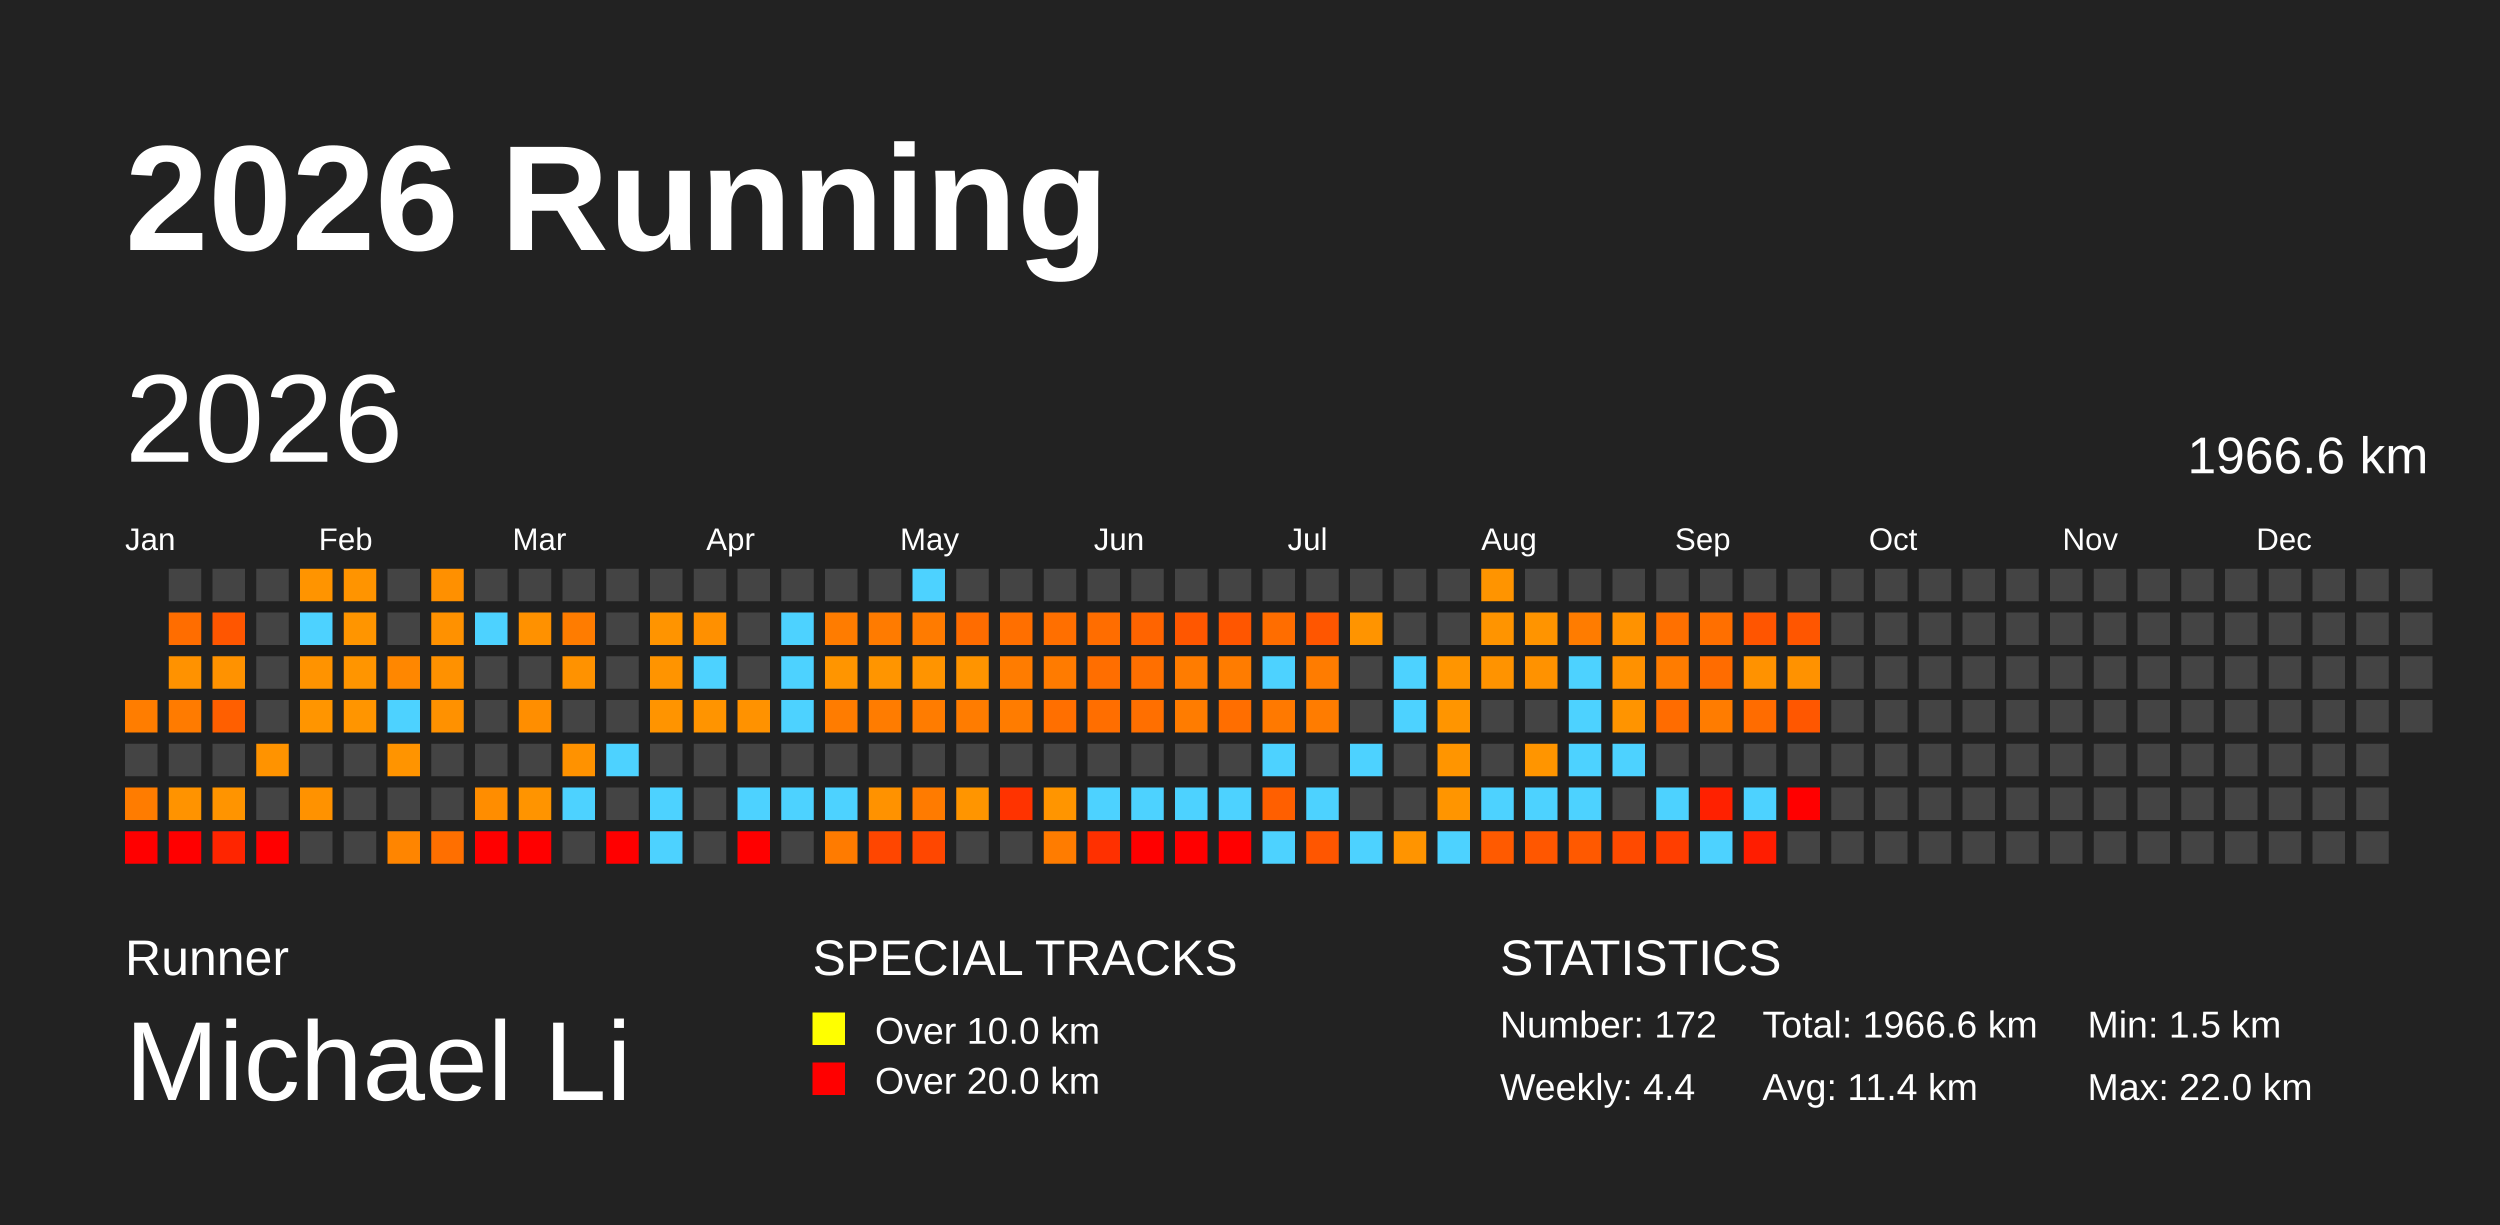
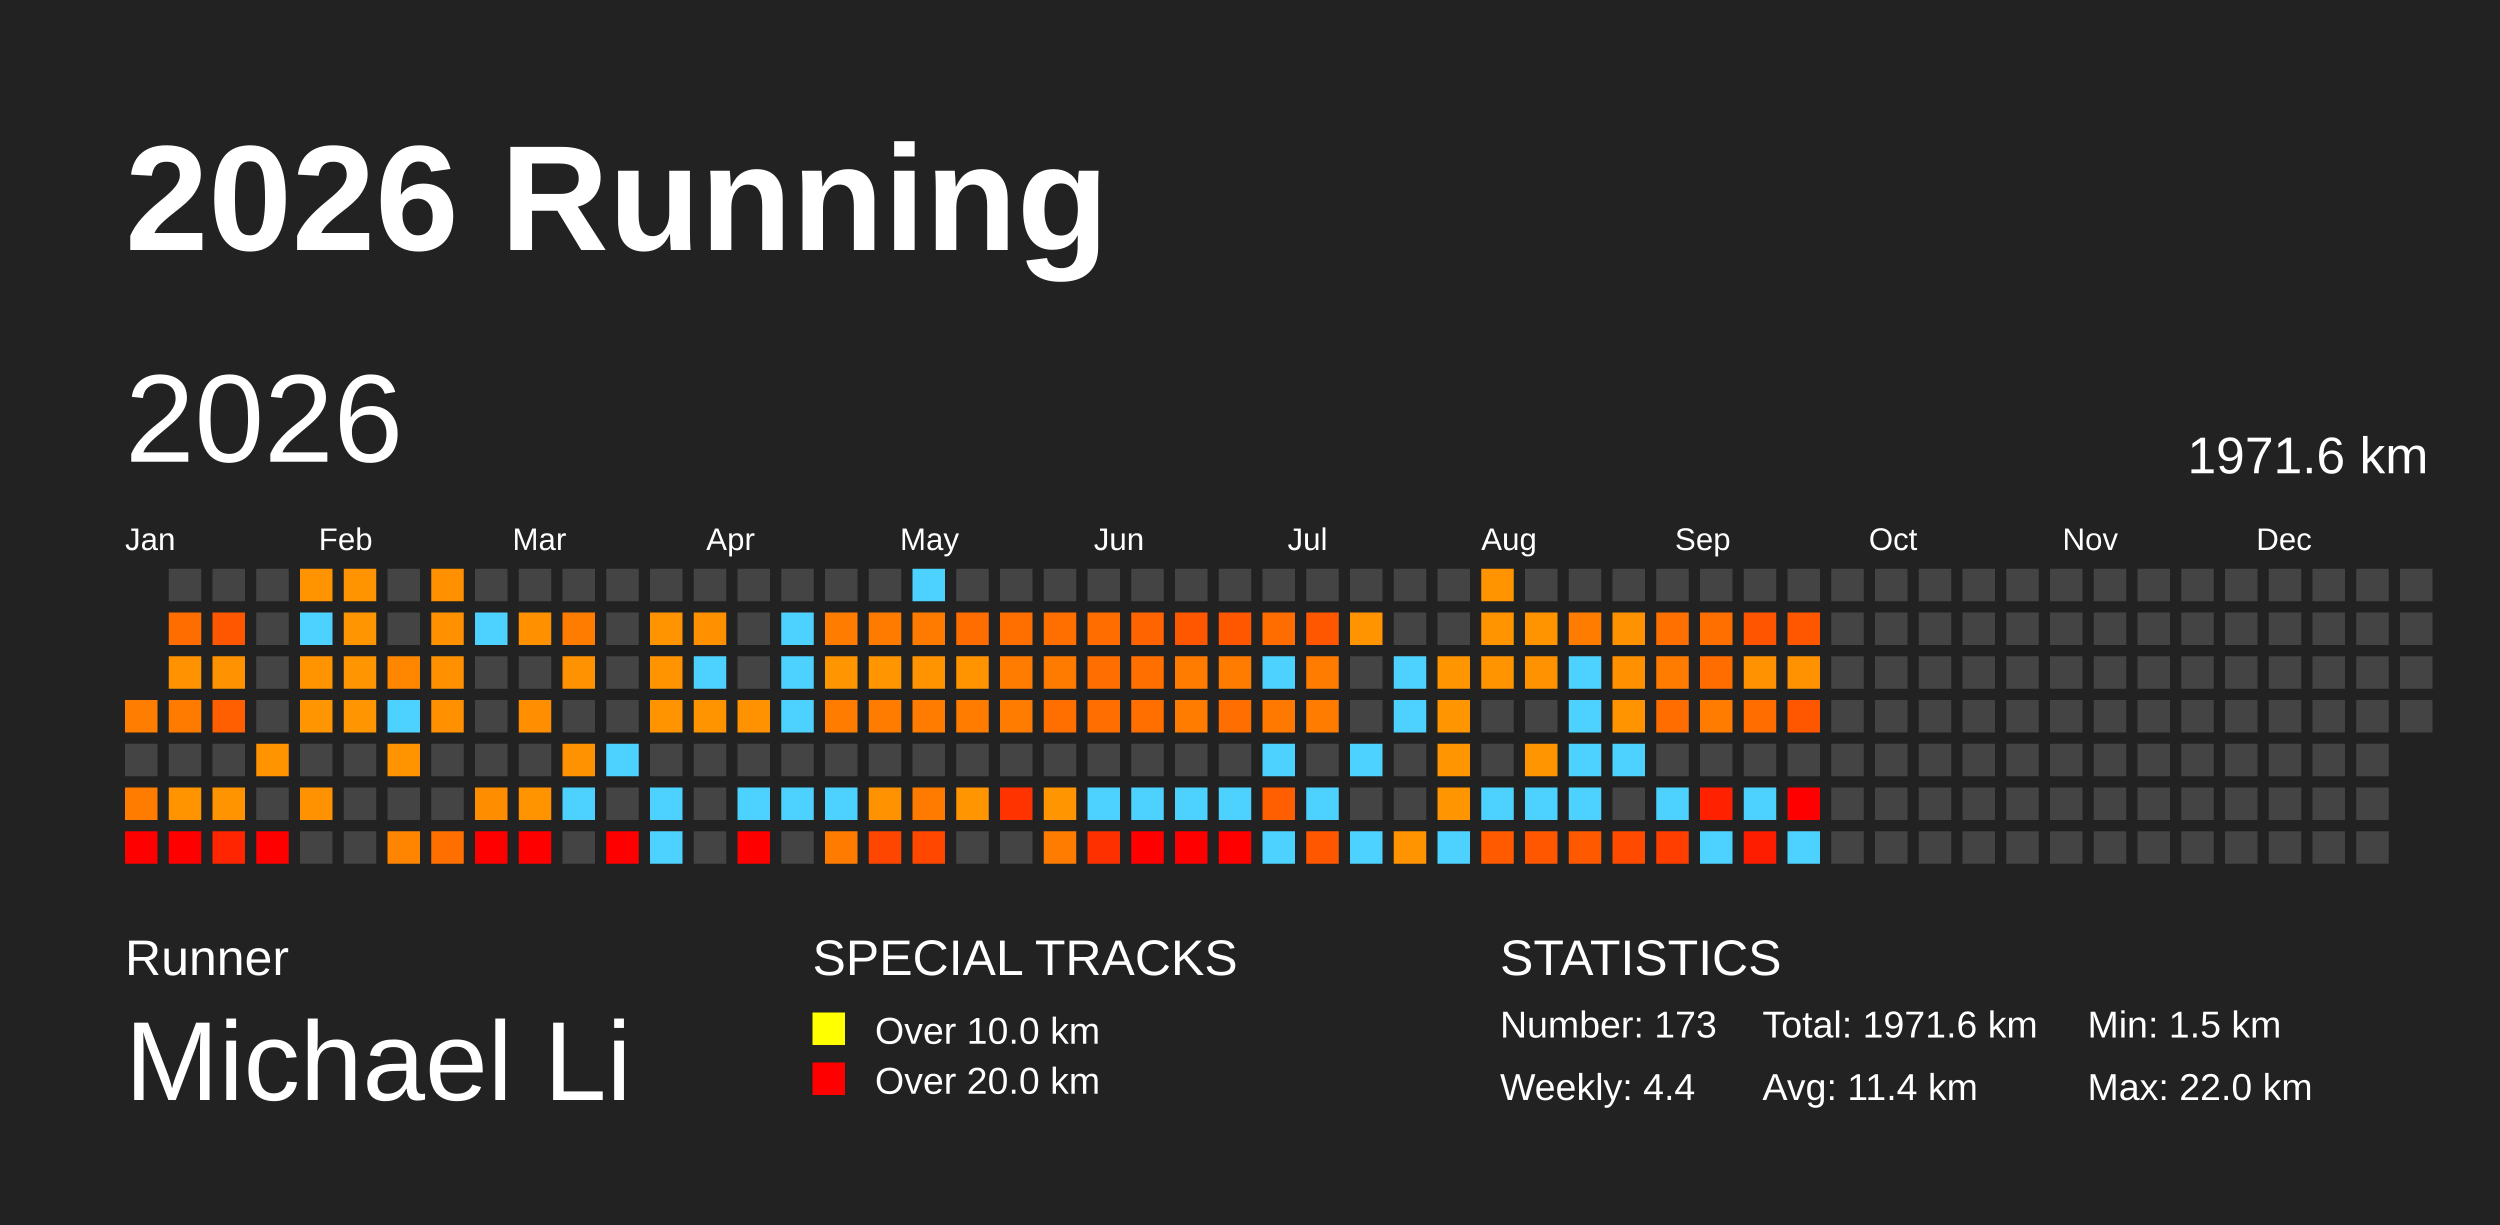
<svg xmlns="http://www.w3.org/2000/svg" baseProfile="full" height="98mm" version="1.1" viewBox="0,0,200,98" width="200mm">
  <defs />
  <rect fill="#222222" height="98" width="200" x="0" y="0" />
  <text fill="#FFFFFF" style="font-size:12px; font-family:Arial; font-weight:bold;" x="10" y="20">2026 Running</text>
  <text fill="#FFFFFF" style="font-size:4px; font-family:Arial" x="10" y="78">Runner</text>
  <text fill="#FFFFFF" style="font-size:9px; font-family:Arial" x="10" y="88">Michael Li</text>
  <text fill="#FFFFFF" style="font-size:4px; font-family:Arial" x="65" y="78">SPECIAL TRACKS</text>
  <rect fill="yellow" height="2.6" width="2.6" x="65" y="81" />
  <text fill="#FFFFFF" style="font-size:3px; font-family:Arial" x="70" y="83.5">Over 10.0 km</text>
  <rect fill="red" height="2.6" width="2.6" x="65" y="85" />
  <text fill="#FFFFFF" style="font-size:3px; font-family:Arial" x="70" y="87.5">Over 20.0 km</text>
  <text fill="#FFFFFF" style="font-size:4px; font-family:Arial" x="120" y="78">STATISTICS</text>
-   <text fill="#FFFFFF" style="font-size:3px; font-family:Arial" x="120" y="83">Number: 172</text>
+   <text fill="#FFFFFF" style="font-size:3px; font-family:Arial" x="120" y="83">Number: 173</text>
  <text fill="#FFFFFF" style="font-size:3px; font-family:Arial" x="120" y="88">Weekly: 4.4</text>
-   <text fill="#FFFFFF" style="font-size:3px; font-family:Arial" x="141" y="83">Total: 1966.6 km</text>
+   <text fill="#FFFFFF" style="font-size:3px; font-family:Arial" x="141" y="83">Total: 1971.6 km</text>
  <text fill="#FFFFFF" style="font-size:3px; font-family:Arial" x="141" y="88">Avg: 11.4 km</text>
  <text fill="#FFFFFF" style="font-size:3px; font-family:Arial" x="167" y="83">Min: 1.5 km</text>
  <text fill="#FFFFFF" style="font-size:3px; font-family:Arial" x="167" y="88">Max: 22.0 km</text>
  <text dominant-baseline="hanging" fill="#FFFFFF" style="font-size:10.0px; font-family:Arial;" x="10" y="30">2026</text>
-   <text dominant-baseline="hanging" fill="#FFFFFF" style="font-size:4.125px; font-family:Arial;" x="175" y="35">1966.6 km</text>
+   <text dominant-baseline="hanging" fill="#FFFFFF" style="font-size:4.125px; font-family:Arial;" x="175" y="35">1971.6 km</text>
  <text fill="#FFFFFF" style="font-size:2.5px; font-family:Arial" x="10.0" y="44">Jan</text>
  <text fill="#FFFFFF" style="font-size:2.5px; font-family:Arial" x="25.5" y="44">Feb</text>
  <text fill="#FFFFFF" style="font-size:2.5px; font-family:Arial" x="41.0" y="44">Mar</text>
  <text fill="#FFFFFF" style="font-size:2.5px; font-family:Arial" x="56.5" y="44">Apr</text>
  <text fill="#FFFFFF" style="font-size:2.5px; font-family:Arial" x="72.0" y="44">May</text>
  <text fill="#FFFFFF" style="font-size:2.5px; font-family:Arial" x="87.5" y="44">Jun</text>
  <text fill="#FFFFFF" style="font-size:2.5px; font-family:Arial" x="103.0" y="44">Jul</text>
  <text fill="#FFFFFF" style="font-size:2.5px; font-family:Arial" x="118.5" y="44">Aug</text>
  <text fill="#FFFFFF" style="font-size:2.5px; font-family:Arial" x="134.0" y="44">Sep</text>
  <text fill="#FFFFFF" style="font-size:2.5px; font-family:Arial" x="149.5" y="44">Oct</text>
  <text fill="#FFFFFF" style="font-size:2.5px; font-family:Arial" x="165.0" y="44">Nov</text>
  <text fill="#FFFFFF" style="font-size:2.5px; font-family:Arial" x="180.5" y="44">Dec</text>
  <rect fill="#ff7d00" height="2.6" width="2.6" x="10.0" y="56.0" />
  <rect fill="#444444" height="2.6" width="2.6" x="10.0" y="59.5" />
  <rect fill="#ff7c00" height="2.6" width="2.6" x="10.0" y="63.0" />
  <rect fill="red" height="2.6" width="2.6" x="10.0" y="66.5" />
  <rect fill="#444444" height="2.6" width="2.6" x="13.5" y="45.5" />
  <rect fill="#ff6d00" height="2.6" width="2.6" x="13.5" y="49.0" />
  <rect fill="#ff9200" height="2.6" width="2.6" x="13.5" y="52.5" />
  <rect fill="#ff7b00" height="2.6" width="2.6" x="13.5" y="56.0" />
  <rect fill="#444444" height="2.6" width="2.6" x="13.5" y="59.5" />
  <rect fill="#ff9300" height="2.6" width="2.6" x="13.5" y="63.0" />
  <rect fill="red" height="2.6" width="2.6" x="13.5" y="66.5" />
  <rect fill="#444444" height="2.6" width="2.6" x="17.0" y="45.5" />
  <rect fill="#ff5600" height="2.6" width="2.6" x="17.0" y="49.0" />
  <rect fill="#ff9200" height="2.6" width="2.6" x="17.0" y="52.5" />
  <rect fill="#ff5f00" height="2.6" width="2.6" x="17.0" y="56.0" />
  <rect fill="#444444" height="2.6" width="2.6" x="17.0" y="59.5" />
  <rect fill="#ff9400" height="2.6" width="2.6" x="17.0" y="63.0" />
  <rect fill="#ff2500" height="2.6" width="2.6" x="17.0" y="66.5" />
  <rect fill="#444444" height="2.6" width="2.6" x="20.5" y="45.5" />
  <rect fill="#444444" height="2.6" width="2.6" x="20.5" y="49.0" />
  <rect fill="#444444" height="2.6" width="2.6" x="20.5" y="52.5" />
  <rect fill="#444444" height="2.6" width="2.6" x="20.5" y="56.0" />
  <rect fill="#ff9300" height="2.6" width="2.6" x="20.5" y="59.5" />
  <rect fill="#444444" height="2.6" width="2.6" x="20.5" y="63.0" />
  <rect fill="red" height="2.6" width="2.6" x="20.5" y="66.5" />
  <rect fill="#ff9400" height="2.6" width="2.6" x="24.0" y="45.5" />
  <rect fill="#4dd2ff" height="2.6" width="2.6" x="24.0" y="49.0" />
  <rect fill="#ff9300" height="2.6" width="2.6" x="24.0" y="52.5" />
  <rect fill="#ff9500" height="2.6" width="2.6" x="24.0" y="56.0" />
  <rect fill="#444444" height="2.6" width="2.6" x="24.0" y="59.5" />
  <rect fill="#ff9200" height="2.6" width="2.6" x="24.0" y="63.0" />
  <rect fill="#444444" height="2.6" width="2.6" x="24.0" y="66.5" />
  <rect fill="#ff9400" height="2.6" width="2.6" x="27.5" y="45.5" />
  <rect fill="#ff9500" height="2.6" width="2.6" x="27.5" y="49.0" />
  <rect fill="#ff9500" height="2.6" width="2.6" x="27.5" y="52.5" />
  <rect fill="#ff9500" height="2.6" width="2.6" x="27.5" y="56.0" />
  <rect fill="#444444" height="2.6" width="2.6" x="27.5" y="59.5" />
  <rect fill="#444444" height="2.6" width="2.6" x="27.5" y="63.0" />
  <rect fill="#444444" height="2.6" width="2.6" x="27.5" y="66.5" />
  <rect fill="#444444" height="2.6" width="2.6" x="31.0" y="45.5" />
  <rect fill="#444444" height="2.6" width="2.6" x="31.0" y="49.0" />
  <rect fill="#ff8700" height="2.6" width="2.6" x="31.0" y="52.5" />
  <rect fill="#4dd2ff" height="2.6" width="2.6" x="31.0" y="56.0" />
  <rect fill="#ff9400" height="2.6" width="2.6" x="31.0" y="59.5" />
  <rect fill="#444444" height="2.6" width="2.6" x="31.0" y="63.0" />
  <rect fill="#ff8500" height="2.6" width="2.6" x="31.0" y="66.5" />
  <rect fill="#ff9000" height="2.6" width="2.6" x="34.5" y="45.5" />
  <rect fill="#ff9100" height="2.6" width="2.6" x="34.5" y="49.0" />
  <rect fill="#ff9100" height="2.6" width="2.6" x="34.5" y="52.5" />
  <rect fill="#ff9100" height="2.6" width="2.6" x="34.5" y="56.0" />
  <rect fill="#444444" height="2.6" width="2.6" x="34.5" y="59.5" />
  <rect fill="#444444" height="2.6" width="2.6" x="34.5" y="63.0" />
  <rect fill="#ff6f00" height="2.6" width="2.6" x="34.5" y="66.5" />
  <rect fill="#444444" height="2.6" width="2.6" x="38.0" y="45.5" />
  <rect fill="#4dd2ff" height="2.6" width="2.6" x="38.0" y="49.0" />
  <rect fill="#444444" height="2.6" width="2.6" x="38.0" y="52.5" />
  <rect fill="#444444" height="2.6" width="2.6" x="38.0" y="56.0" />
  <rect fill="#444444" height="2.6" width="2.6" x="38.0" y="59.5" />
  <rect fill="#ff8d00" height="2.6" width="2.6" x="38.0" y="63.0" />
  <rect fill="red" height="2.6" width="2.6" x="38.0" y="66.5" />
  <rect fill="#444444" height="2.6" width="2.6" x="41.5" y="45.5" />
  <rect fill="#ff9100" height="2.6" width="2.6" x="41.5" y="49.0" />
  <rect fill="#444444" height="2.6" width="2.6" x="41.5" y="52.5" />
  <rect fill="#ff8e00" height="2.6" width="2.6" x="41.5" y="56.0" />
  <rect fill="#444444" height="2.6" width="2.6" x="41.5" y="59.5" />
  <rect fill="#ff9400" height="2.6" width="2.6" x="41.5" y="63.0" />
  <rect fill="red" height="2.6" width="2.6" x="41.5" y="66.5" />
  <rect fill="#444444" height="2.6" width="2.6" x="45.0" y="45.5" />
  <rect fill="#ff7c00" height="2.6" width="2.6" x="45.0" y="49.0" />
  <rect fill="#ff9200" height="2.6" width="2.6" x="45.0" y="52.5" />
  <rect fill="#444444" height="2.6" width="2.6" x="45.0" y="56.0" />
  <rect fill="#ff9200" height="2.6" width="2.6" x="45.0" y="59.5" />
  <rect fill="#4dd2ff" height="2.6" width="2.6" x="45.0" y="63.0" />
  <rect fill="#444444" height="2.6" width="2.6" x="45.0" y="66.5" />
  <rect fill="#444444" height="2.6" width="2.6" x="48.5" y="45.5" />
  <rect fill="#444444" height="2.6" width="2.6" x="48.5" y="49.0" />
  <rect fill="#444444" height="2.6" width="2.6" x="48.5" y="52.5" />
  <rect fill="#444444" height="2.6" width="2.6" x="48.5" y="56.0" />
  <rect fill="#4dd2ff" height="2.6" width="2.6" x="48.5" y="59.5" />
  <rect fill="#444444" height="2.6" width="2.6" x="48.5" y="63.0" />
  <rect fill="red" height="2.6" width="2.6" x="48.5" y="66.5" />
  <rect fill="#444444" height="2.6" width="2.6" x="52.0" y="45.5" />
  <rect fill="#ff9400" height="2.6" width="2.6" x="52.0" y="49.0" />
  <rect fill="#ff9400" height="2.6" width="2.6" x="52.0" y="52.5" />
  <rect fill="#ff9400" height="2.6" width="2.6" x="52.0" y="56.0" />
  <rect fill="#444444" height="2.6" width="2.6" x="52.0" y="59.5" />
  <rect fill="#4dd2ff" height="2.6" width="2.6" x="52.0" y="63.0" />
  <rect fill="#4dd2ff" height="2.6" width="2.6" x="52.0" y="66.5" />
  <rect fill="#444444" height="2.6" width="2.6" x="55.5" y="45.5" />
  <rect fill="#ff9000" height="2.6" width="2.6" x="55.5" y="49.0" />
  <rect fill="#4dd2ff" height="2.6" width="2.6" x="55.5" y="52.5" />
  <rect fill="#ff9400" height="2.6" width="2.6" x="55.5" y="56.0" />
  <rect fill="#444444" height="2.6" width="2.6" x="55.5" y="59.5" />
  <rect fill="#444444" height="2.6" width="2.6" x="55.5" y="63.0" />
  <rect fill="#444444" height="2.6" width="2.6" x="55.5" y="66.5" />
  <rect fill="#444444" height="2.6" width="2.6" x="59.0" y="45.5" />
  <rect fill="#444444" height="2.6" width="2.6" x="59.0" y="49.0" />
  <rect fill="#444444" height="2.6" width="2.6" x="59.0" y="52.5" />
  <rect fill="#ff9200" height="2.6" width="2.6" x="59.0" y="56.0" />
  <rect fill="#444444" height="2.6" width="2.6" x="59.0" y="59.5" />
  <rect fill="#4dd2ff" height="2.6" width="2.6" x="59.0" y="63.0" />
  <rect fill="red" height="2.6" width="2.6" x="59.0" y="66.5" />
  <rect fill="#444444" height="2.6" width="2.6" x="62.5" y="45.5" />
  <rect fill="#4dd2ff" height="2.6" width="2.6" x="62.5" y="49.0" />
  <rect fill="#4dd2ff" height="2.6" width="2.6" x="62.5" y="52.5" />
  <rect fill="#4dd2ff" height="2.6" width="2.6" x="62.5" y="56.0" />
  <rect fill="#444444" height="2.6" width="2.6" x="62.5" y="59.5" />
  <rect fill="#4dd2ff" height="2.6" width="2.6" x="62.5" y="63.0" />
  <rect fill="#444444" height="2.6" width="2.6" x="62.5" y="66.5" />
  <rect fill="#444444" height="2.6" width="2.6" x="66.0" y="45.5" />
  <rect fill="#ff7c00" height="2.6" width="2.6" x="66.0" y="49.0" />
  <rect fill="#ff9500" height="2.6" width="2.6" x="66.0" y="52.5" />
  <rect fill="#ff7c00" height="2.6" width="2.6" x="66.0" y="56.0" />
  <rect fill="#444444" height="2.6" width="2.6" x="66.0" y="59.5" />
  <rect fill="#4dd2ff" height="2.6" width="2.6" x="66.0" y="63.0" />
  <rect fill="#ff7b00" height="2.6" width="2.6" x="66.0" y="66.5" />
  <rect fill="#444444" height="2.6" width="2.6" x="69.5" y="45.5" />
  <rect fill="#ff7b00" height="2.6" width="2.6" x="69.5" y="49.0" />
  <rect fill="#ff9500" height="2.6" width="2.6" x="69.5" y="52.5" />
  <rect fill="#ff7c00" height="2.6" width="2.6" x="69.5" y="56.0" />
  <rect fill="#444444" height="2.6" width="2.6" x="69.5" y="59.5" />
  <rect fill="#ff9200" height="2.6" width="2.6" x="69.5" y="63.0" />
  <rect fill="#ff4600" height="2.6" width="2.6" x="69.5" y="66.5" />
  <rect fill="#4dd2ff" height="2.6" width="2.6" x="73.0" y="45.5" />
  <rect fill="#ff7b00" height="2.6" width="2.6" x="73.0" y="49.0" />
  <rect fill="#ff9400" height="2.6" width="2.6" x="73.0" y="52.5" />
  <rect fill="#ff7c00" height="2.6" width="2.6" x="73.0" y="56.0" />
  <rect fill="#444444" height="2.6" width="2.6" x="73.0" y="59.5" />
  <rect fill="#ff7b00" height="2.6" width="2.6" x="73.0" y="63.0" />
  <rect fill="#ff4700" height="2.6" width="2.6" x="73.0" y="66.5" />
  <rect fill="#444444" height="2.6" width="2.6" x="76.5" y="45.5" />
  <rect fill="#ff6c00" height="2.6" width="2.6" x="76.5" y="49.0" />
  <rect fill="#ff9400" height="2.6" width="2.6" x="76.5" y="52.5" />
  <rect fill="#ff7c00" height="2.6" width="2.6" x="76.5" y="56.0" />
  <rect fill="#444444" height="2.6" width="2.6" x="76.5" y="59.5" />
  <rect fill="#ff9500" height="2.6" width="2.6" x="76.5" y="63.0" />
  <rect fill="#444444" height="2.6" width="2.6" x="76.5" y="66.5" />
  <rect fill="#444444" height="2.6" width="2.6" x="80.0" y="45.5" />
  <rect fill="#ff6f00" height="2.6" width="2.6" x="80.0" y="49.0" />
  <rect fill="#ff7c00" height="2.6" width="2.6" x="80.0" y="52.5" />
  <rect fill="#ff7c00" height="2.6" width="2.6" x="80.0" y="56.0" />
  <rect fill="#444444" height="2.6" width="2.6" x="80.0" y="59.5" />
  <rect fill="#ff3300" height="2.6" width="2.6" x="80.0" y="63.0" />
  <rect fill="#444444" height="2.6" width="2.6" x="80.0" y="66.5" />
  <rect fill="#444444" height="2.6" width="2.6" x="83.5" y="45.5" />
  <rect fill="#ff6f00" height="2.6" width="2.6" x="83.5" y="49.0" />
  <rect fill="#ff7b00" height="2.6" width="2.6" x="83.5" y="52.5" />
  <rect fill="#ff6f00" height="2.6" width="2.6" x="83.5" y="56.0" />
  <rect fill="#444444" height="2.6" width="2.6" x="83.5" y="59.5" />
  <rect fill="#ff9500" height="2.6" width="2.6" x="83.5" y="63.0" />
  <rect fill="#ff7c00" height="2.6" width="2.6" x="83.5" y="66.5" />
  <rect fill="#444444" height="2.6" width="2.6" x="87.0" y="45.5" />
  <rect fill="#ff6d00" height="2.6" width="2.6" x="87.0" y="49.0" />
  <rect fill="#ff6e00" height="2.6" width="2.6" x="87.0" y="52.5" />
  <rect fill="#ff6e00" height="2.6" width="2.6" x="87.0" y="56.0" />
  <rect fill="#444444" height="2.6" width="2.6" x="87.0" y="59.5" />
  <rect fill="#4dd2ff" height="2.6" width="2.6" x="87.0" y="63.0" />
  <rect fill="#ff3000" height="2.6" width="2.6" x="87.0" y="66.5" />
  <rect fill="#444444" height="2.6" width="2.6" x="90.5" y="45.5" />
  <rect fill="#ff6400" height="2.6" width="2.6" x="90.5" y="49.0" />
  <rect fill="#ff6f00" height="2.6" width="2.6" x="90.5" y="52.5" />
  <rect fill="#ff6f00" height="2.6" width="2.6" x="90.5" y="56.0" />
  <rect fill="#444444" height="2.6" width="2.6" x="90.5" y="59.5" />
  <rect fill="#4dd2ff" height="2.6" width="2.6" x="90.5" y="63.0" />
  <rect fill="red" height="2.6" width="2.6" x="90.5" y="66.5" />
  <rect fill="#444444" height="2.6" width="2.6" x="94.0" y="45.5" />
  <rect fill="#ff5700" height="2.6" width="2.6" x="94.0" y="49.0" />
  <rect fill="#ff7c00" height="2.6" width="2.6" x="94.0" y="52.5" />
  <rect fill="#ff7c00" height="2.6" width="2.6" x="94.0" y="56.0" />
  <rect fill="#444444" height="2.6" width="2.6" x="94.0" y="59.5" />
  <rect fill="#4dd2ff" height="2.6" width="2.6" x="94.0" y="63.0" />
  <rect fill="red" height="2.6" width="2.6" x="94.0" y="66.5" />
  <rect fill="#444444" height="2.6" width="2.6" x="97.5" y="45.5" />
  <rect fill="#ff5600" height="2.6" width="2.6" x="97.5" y="49.0" />
  <rect fill="#ff7c00" height="2.6" width="2.6" x="97.5" y="52.5" />
  <rect fill="#ff6e00" height="2.6" width="2.6" x="97.5" y="56.0" />
  <rect fill="#444444" height="2.6" width="2.6" x="97.5" y="59.5" />
  <rect fill="#4dd2ff" height="2.6" width="2.6" x="97.5" y="63.0" />
  <rect fill="red" height="2.6" width="2.6" x="97.5" y="66.5" />
  <rect fill="#444444" height="2.6" width="2.6" x="101.0" y="45.5" />
  <rect fill="#ff6d00" height="2.6" width="2.6" x="101.0" y="49.0" />
  <rect fill="#4dd2ff" height="2.6" width="2.6" x="101.0" y="52.5" />
  <rect fill="#ff7900" height="2.6" width="2.6" x="101.0" y="56.0" />
  <rect fill="#4dd2ff" height="2.6" width="2.6" x="101.0" y="59.5" />
  <rect fill="#ff5f00" height="2.6" width="2.6" x="101.0" y="63.0" />
  <rect fill="#4dd2ff" height="2.6" width="2.6" x="101.0" y="66.5" />
  <rect fill="#444444" height="2.6" width="2.6" x="104.5" y="45.5" />
  <rect fill="#ff5600" height="2.6" width="2.6" x="104.5" y="49.0" />
  <rect fill="#ff7c00" height="2.6" width="2.6" x="104.5" y="52.5" />
  <rect fill="#ff7c00" height="2.6" width="2.6" x="104.5" y="56.0" />
  <rect fill="#444444" height="2.6" width="2.6" x="104.5" y="59.5" />
  <rect fill="#4dd2ff" height="2.6" width="2.6" x="104.5" y="63.0" />
  <rect fill="#ff5600" height="2.6" width="2.6" x="104.5" y="66.5" />
  <rect fill="#444444" height="2.6" width="2.6" x="108.0" y="45.5" />
  <rect fill="#ff9400" height="2.6" width="2.6" x="108.0" y="49.0" />
  <rect fill="#444444" height="2.6" width="2.6" x="108.0" y="52.5" />
  <rect fill="#444444" height="2.6" width="2.6" x="108.0" y="56.0" />
  <rect fill="#4dd2ff" height="2.6" width="2.6" x="108.0" y="59.5" />
  <rect fill="#444444" height="2.6" width="2.6" x="108.0" y="63.0" />
  <rect fill="#4dd2ff" height="2.6" width="2.6" x="108.0" y="66.5" />
  <rect fill="#444444" height="2.6" width="2.6" x="111.5" y="45.5" />
  <rect fill="#444444" height="2.6" width="2.6" x="111.5" y="49.0" />
  <rect fill="#4dd2ff" height="2.6" width="2.6" x="111.5" y="52.5" />
  <rect fill="#4dd2ff" height="2.6" width="2.6" x="111.5" y="56.0" />
  <rect fill="#444444" height="2.6" width="2.6" x="111.5" y="59.5" />
  <rect fill="#444444" height="2.6" width="2.6" x="111.5" y="63.0" />
  <rect fill="#ff9400" height="2.6" width="2.6" x="111.5" y="66.5" />
  <rect fill="#444444" height="2.6" width="2.6" x="115.0" y="45.5" />
  <rect fill="#444444" height="2.6" width="2.6" x="115.0" y="49.0" />
  <rect fill="#ff9500" height="2.6" width="2.6" x="115.0" y="52.5" />
  <rect fill="#ff9500" height="2.6" width="2.6" x="115.0" y="56.0" />
  <rect fill="#ff9500" height="2.6" width="2.6" x="115.0" y="59.5" />
  <rect fill="#ff9500" height="2.6" width="2.6" x="115.0" y="63.0" />
  <rect fill="#4dd2ff" height="2.6" width="2.6" x="115.0" y="66.5" />
  <rect fill="#ff9400" height="2.6" width="2.6" x="118.5" y="45.5" />
  <rect fill="#ff9400" height="2.6" width="2.6" x="118.5" y="49.0" />
  <rect fill="#ff9300" height="2.6" width="2.6" x="118.5" y="52.5" />
  <rect fill="#444444" height="2.6" width="2.6" x="118.5" y="56.0" />
  <rect fill="#444444" height="2.6" width="2.6" x="118.5" y="59.5" />
  <rect fill="#4dd2ff" height="2.6" width="2.6" x="118.5" y="63.0" />
  <rect fill="#ff5a00" height="2.6" width="2.6" x="118.5" y="66.5" />
  <rect fill="#444444" height="2.6" width="2.6" x="122.0" y="45.5" />
  <rect fill="#ff9400" height="2.6" width="2.6" x="122.0" y="49.0" />
  <rect fill="#ff9200" height="2.6" width="2.6" x="122.0" y="52.5" />
  <rect fill="#444444" height="2.6" width="2.6" x="122.0" y="56.0" />
  <rect fill="#ff9500" height="2.6" width="2.6" x="122.0" y="59.5" />
  <rect fill="#4dd2ff" height="2.6" width="2.6" x="122.0" y="63.0" />
  <rect fill="#ff5700" height="2.6" width="2.6" x="122.0" y="66.5" />
  <rect fill="#444444" height="2.6" width="2.6" x="125.5" y="45.5" />
  <rect fill="#ff7c00" height="2.6" width="2.6" x="125.5" y="49.0" />
  <rect fill="#4dd2ff" height="2.6" width="2.6" x="125.5" y="52.5" />
  <rect fill="#4dd2ff" height="2.6" width="2.6" x="125.5" y="56.0" />
  <rect fill="#4dd2ff" height="2.6" width="2.6" x="125.5" y="59.5" />
  <rect fill="#4dd2ff" height="2.6" width="2.6" x="125.5" y="63.0" />
  <rect fill="#ff5900" height="2.6" width="2.6" x="125.5" y="66.5" />
  <rect fill="#444444" height="2.6" width="2.6" x="129.0" y="45.5" />
  <rect fill="#ff9200" height="2.6" width="2.6" x="129.0" y="49.0" />
  <rect fill="#ff9100" height="2.6" width="2.6" x="129.0" y="52.5" />
  <rect fill="#ff9400" height="2.6" width="2.6" x="129.0" y="56.0" />
  <rect fill="#4dd2ff" height="2.6" width="2.6" x="129.0" y="59.5" />
  <rect fill="#444444" height="2.6" width="2.6" x="129.0" y="63.0" />
  <rect fill="#ff4a00" height="2.6" width="2.6" x="129.0" y="66.5" />
  <rect fill="#444444" height="2.6" width="2.6" x="132.5" y="45.5" />
  <rect fill="#ff7000" height="2.6" width="2.6" x="132.5" y="49.0" />
  <rect fill="#ff7c00" height="2.6" width="2.6" x="132.5" y="52.5" />
  <rect fill="#ff6c00" height="2.6" width="2.6" x="132.5" y="56.0" />
  <rect fill="#444444" height="2.6" width="2.6" x="132.5" y="59.5" />
  <rect fill="#4dd2ff" height="2.6" width="2.6" x="132.5" y="63.0" />
  <rect fill="#ff3e00" height="2.6" width="2.6" x="132.5" y="66.5" />
  <rect fill="#444444" height="2.6" width="2.6" x="136.0" y="45.5" />
  <rect fill="#ff6f00" height="2.6" width="2.6" x="136.0" y="49.0" />
  <rect fill="#ff6c00" height="2.6" width="2.6" x="136.0" y="52.5" />
  <rect fill="#ff7c00" height="2.6" width="2.6" x="136.0" y="56.0" />
  <rect fill="#444444" height="2.6" width="2.6" x="136.0" y="59.5" />
  <rect fill="#ff2100" height="2.6" width="2.6" x="136.0" y="63.0" />
  <rect fill="#4dd2ff" height="2.6" width="2.6" x="136.0" y="66.5" />
  <rect fill="#444444" height="2.6" width="2.6" x="139.5" y="45.5" />
  <rect fill="#ff5500" height="2.6" width="2.6" x="139.5" y="49.0" />
  <rect fill="#ff9200" height="2.6" width="2.6" x="139.5" y="52.5" />
  <rect fill="#ff6c00" height="2.6" width="2.6" x="139.5" y="56.0" />
  <rect fill="#444444" height="2.6" width="2.6" x="139.5" y="59.5" />
  <rect fill="#4dd2ff" height="2.6" width="2.6" x="139.5" y="63.0" />
  <rect fill="#ff1d00" height="2.6" width="2.6" x="139.5" y="66.5" />
  <rect fill="#444444" height="2.6" width="2.6" x="143.0" y="45.5" />
  <rect fill="#ff5600" height="2.6" width="2.6" x="143.0" y="49.0" />
  <rect fill="#ff9200" height="2.6" width="2.6" x="143.0" y="52.5" />
  <rect fill="#ff5700" height="2.6" width="2.6" x="143.0" y="56.0" />
  <rect fill="#444444" height="2.6" width="2.6" x="143.0" y="59.5" />
  <rect fill="red" height="2.6" width="2.6" x="143.0" y="63.0" />
-   <rect fill="#444444" height="2.6" width="2.6" x="143.0" y="66.5" />
+   <rect fill="#4dd2ff" height="2.6" width="2.6" x="143.0" y="66.5" />
  <rect fill="#444444" height="2.6" width="2.6" x="146.5" y="45.5" />
  <rect fill="#444444" height="2.6" width="2.6" x="146.5" y="49.0" />
  <rect fill="#444444" height="2.6" width="2.6" x="146.5" y="52.5" />
  <rect fill="#444444" height="2.6" width="2.6" x="146.5" y="56.0" />
  <rect fill="#444444" height="2.6" width="2.6" x="146.5" y="59.5" />
  <rect fill="#444444" height="2.6" width="2.6" x="146.5" y="63.0" />
  <rect fill="#444444" height="2.6" width="2.6" x="146.5" y="66.5" />
  <rect fill="#444444" height="2.6" width="2.6" x="150.0" y="45.5" />
  <rect fill="#444444" height="2.6" width="2.6" x="150.0" y="49.0" />
  <rect fill="#444444" height="2.6" width="2.6" x="150.0" y="52.5" />
  <rect fill="#444444" height="2.6" width="2.6" x="150.0" y="56.0" />
  <rect fill="#444444" height="2.6" width="2.6" x="150.0" y="59.5" />
  <rect fill="#444444" height="2.6" width="2.6" x="150.0" y="63.0" />
  <rect fill="#444444" height="2.6" width="2.6" x="150.0" y="66.5" />
  <rect fill="#444444" height="2.6" width="2.6" x="153.5" y="45.5" />
  <rect fill="#444444" height="2.6" width="2.6" x="153.5" y="49.0" />
  <rect fill="#444444" height="2.6" width="2.6" x="153.5" y="52.5" />
  <rect fill="#444444" height="2.6" width="2.6" x="153.5" y="56.0" />
  <rect fill="#444444" height="2.6" width="2.6" x="153.5" y="59.5" />
  <rect fill="#444444" height="2.6" width="2.6" x="153.5" y="63.0" />
  <rect fill="#444444" height="2.6" width="2.6" x="153.5" y="66.5" />
  <rect fill="#444444" height="2.6" width="2.6" x="157.0" y="45.5" />
  <rect fill="#444444" height="2.6" width="2.6" x="157.0" y="49.0" />
  <rect fill="#444444" height="2.6" width="2.6" x="157.0" y="52.5" />
  <rect fill="#444444" height="2.6" width="2.6" x="157.0" y="56.0" />
  <rect fill="#444444" height="2.6" width="2.6" x="157.0" y="59.5" />
  <rect fill="#444444" height="2.6" width="2.6" x="157.0" y="63.0" />
  <rect fill="#444444" height="2.6" width="2.6" x="157.0" y="66.5" />
  <rect fill="#444444" height="2.6" width="2.6" x="160.5" y="45.5" />
  <rect fill="#444444" height="2.6" width="2.6" x="160.5" y="49.0" />
  <rect fill="#444444" height="2.6" width="2.6" x="160.5" y="52.5" />
  <rect fill="#444444" height="2.6" width="2.6" x="160.5" y="56.0" />
  <rect fill="#444444" height="2.6" width="2.6" x="160.5" y="59.5" />
  <rect fill="#444444" height="2.6" width="2.6" x="160.5" y="63.0" />
  <rect fill="#444444" height="2.6" width="2.6" x="160.5" y="66.5" />
  <rect fill="#444444" height="2.6" width="2.6" x="164.0" y="45.5" />
  <rect fill="#444444" height="2.6" width="2.6" x="164.0" y="49.0" />
  <rect fill="#444444" height="2.6" width="2.6" x="164.0" y="52.5" />
  <rect fill="#444444" height="2.6" width="2.6" x="164.0" y="56.0" />
  <rect fill="#444444" height="2.6" width="2.6" x="164.0" y="59.5" />
  <rect fill="#444444" height="2.6" width="2.6" x="164.0" y="63.0" />
  <rect fill="#444444" height="2.6" width="2.6" x="164.0" y="66.5" />
  <rect fill="#444444" height="2.6" width="2.6" x="167.5" y="45.5" />
  <rect fill="#444444" height="2.6" width="2.6" x="167.5" y="49.0" />
  <rect fill="#444444" height="2.6" width="2.6" x="167.5" y="52.5" />
  <rect fill="#444444" height="2.6" width="2.6" x="167.5" y="56.0" />
  <rect fill="#444444" height="2.6" width="2.6" x="167.5" y="59.5" />
  <rect fill="#444444" height="2.6" width="2.6" x="167.5" y="63.0" />
  <rect fill="#444444" height="2.6" width="2.6" x="167.5" y="66.5" />
  <rect fill="#444444" height="2.6" width="2.6" x="171.0" y="45.5" />
  <rect fill="#444444" height="2.6" width="2.6" x="171.0" y="49.0" />
  <rect fill="#444444" height="2.6" width="2.6" x="171.0" y="52.5" />
  <rect fill="#444444" height="2.6" width="2.6" x="171.0" y="56.0" />
  <rect fill="#444444" height="2.6" width="2.6" x="171.0" y="59.5" />
  <rect fill="#444444" height="2.6" width="2.6" x="171.0" y="63.0" />
  <rect fill="#444444" height="2.6" width="2.6" x="171.0" y="66.5" />
  <rect fill="#444444" height="2.6" width="2.6" x="174.5" y="45.5" />
  <rect fill="#444444" height="2.6" width="2.6" x="174.5" y="49.0" />
  <rect fill="#444444" height="2.6" width="2.6" x="174.5" y="52.5" />
  <rect fill="#444444" height="2.6" width="2.6" x="174.5" y="56.0" />
  <rect fill="#444444" height="2.6" width="2.6" x="174.5" y="59.5" />
  <rect fill="#444444" height="2.6" width="2.6" x="174.5" y="63.0" />
  <rect fill="#444444" height="2.6" width="2.6" x="174.5" y="66.5" />
  <rect fill="#444444" height="2.6" width="2.6" x="178.0" y="45.5" />
  <rect fill="#444444" height="2.6" width="2.6" x="178.0" y="49.0" />
  <rect fill="#444444" height="2.6" width="2.6" x="178.0" y="52.5" />
  <rect fill="#444444" height="2.6" width="2.6" x="178.0" y="56.0" />
  <rect fill="#444444" height="2.6" width="2.6" x="178.0" y="59.5" />
  <rect fill="#444444" height="2.6" width="2.6" x="178.0" y="63.0" />
  <rect fill="#444444" height="2.6" width="2.6" x="178.0" y="66.5" />
  <rect fill="#444444" height="2.6" width="2.6" x="181.5" y="45.5" />
  <rect fill="#444444" height="2.6" width="2.6" x="181.5" y="49.0" />
  <rect fill="#444444" height="2.6" width="2.6" x="181.5" y="52.5" />
  <rect fill="#444444" height="2.6" width="2.6" x="181.5" y="56.0" />
  <rect fill="#444444" height="2.6" width="2.6" x="181.5" y="59.5" />
  <rect fill="#444444" height="2.6" width="2.6" x="181.5" y="63.0" />
  <rect fill="#444444" height="2.6" width="2.6" x="181.5" y="66.5" />
  <rect fill="#444444" height="2.6" width="2.6" x="185.0" y="45.5" />
  <rect fill="#444444" height="2.6" width="2.6" x="185.0" y="49.0" />
  <rect fill="#444444" height="2.6" width="2.6" x="185.0" y="52.5" />
  <rect fill="#444444" height="2.6" width="2.6" x="185.0" y="56.0" />
  <rect fill="#444444" height="2.6" width="2.6" x="185.0" y="59.5" />
  <rect fill="#444444" height="2.6" width="2.6" x="185.0" y="63.0" />
  <rect fill="#444444" height="2.6" width="2.6" x="185.0" y="66.5" />
  <rect fill="#444444" height="2.6" width="2.6" x="188.5" y="45.5" />
  <rect fill="#444444" height="2.6" width="2.6" x="188.5" y="49.0" />
  <rect fill="#444444" height="2.6" width="2.6" x="188.5" y="52.5" />
  <rect fill="#444444" height="2.6" width="2.6" x="188.5" y="56.0" />
  <rect fill="#444444" height="2.6" width="2.6" x="188.5" y="59.5" />
  <rect fill="#444444" height="2.6" width="2.6" x="188.5" y="63.0" />
  <rect fill="#444444" height="2.6" width="2.6" x="188.5" y="66.5" />
  <rect fill="#444444" height="2.6" width="2.6" x="192.0" y="45.5" />
  <rect fill="#444444" height="2.6" width="2.6" x="192.0" y="49.0" />
  <rect fill="#444444" height="2.6" width="2.6" x="192.0" y="52.5" />
  <rect fill="#444444" height="2.6" width="2.6" x="192.0" y="56.0" />
</svg>
